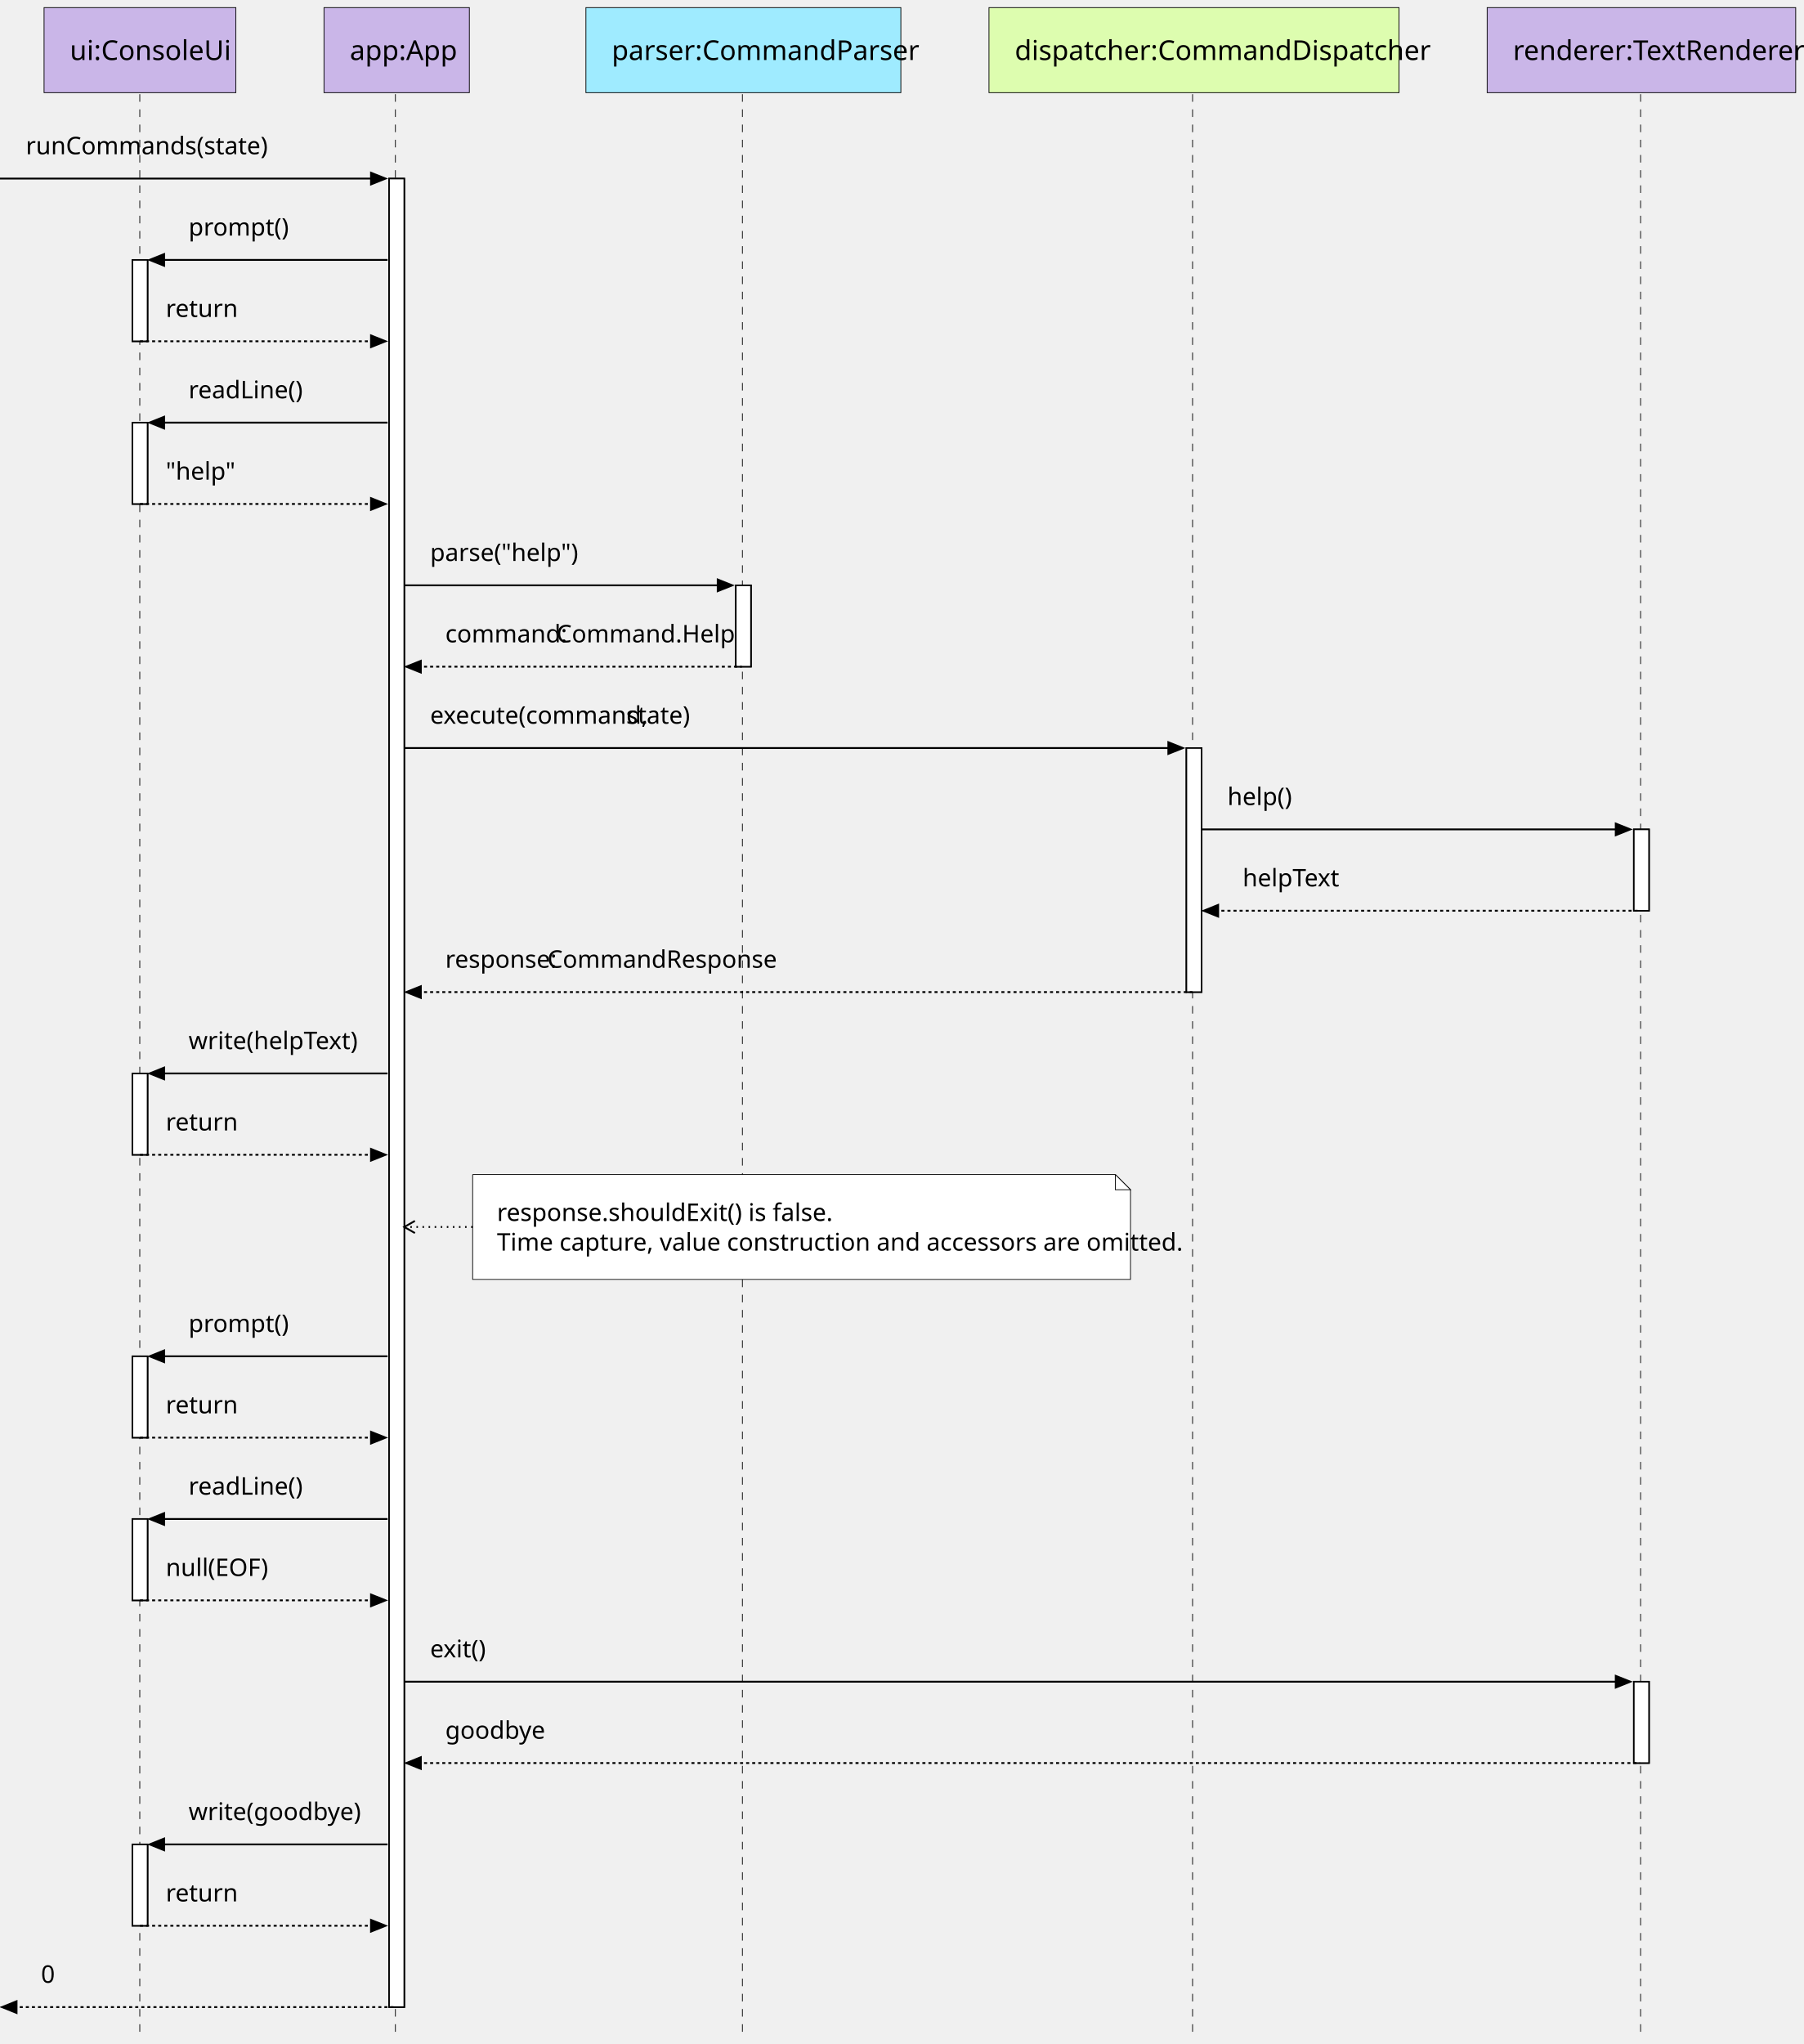
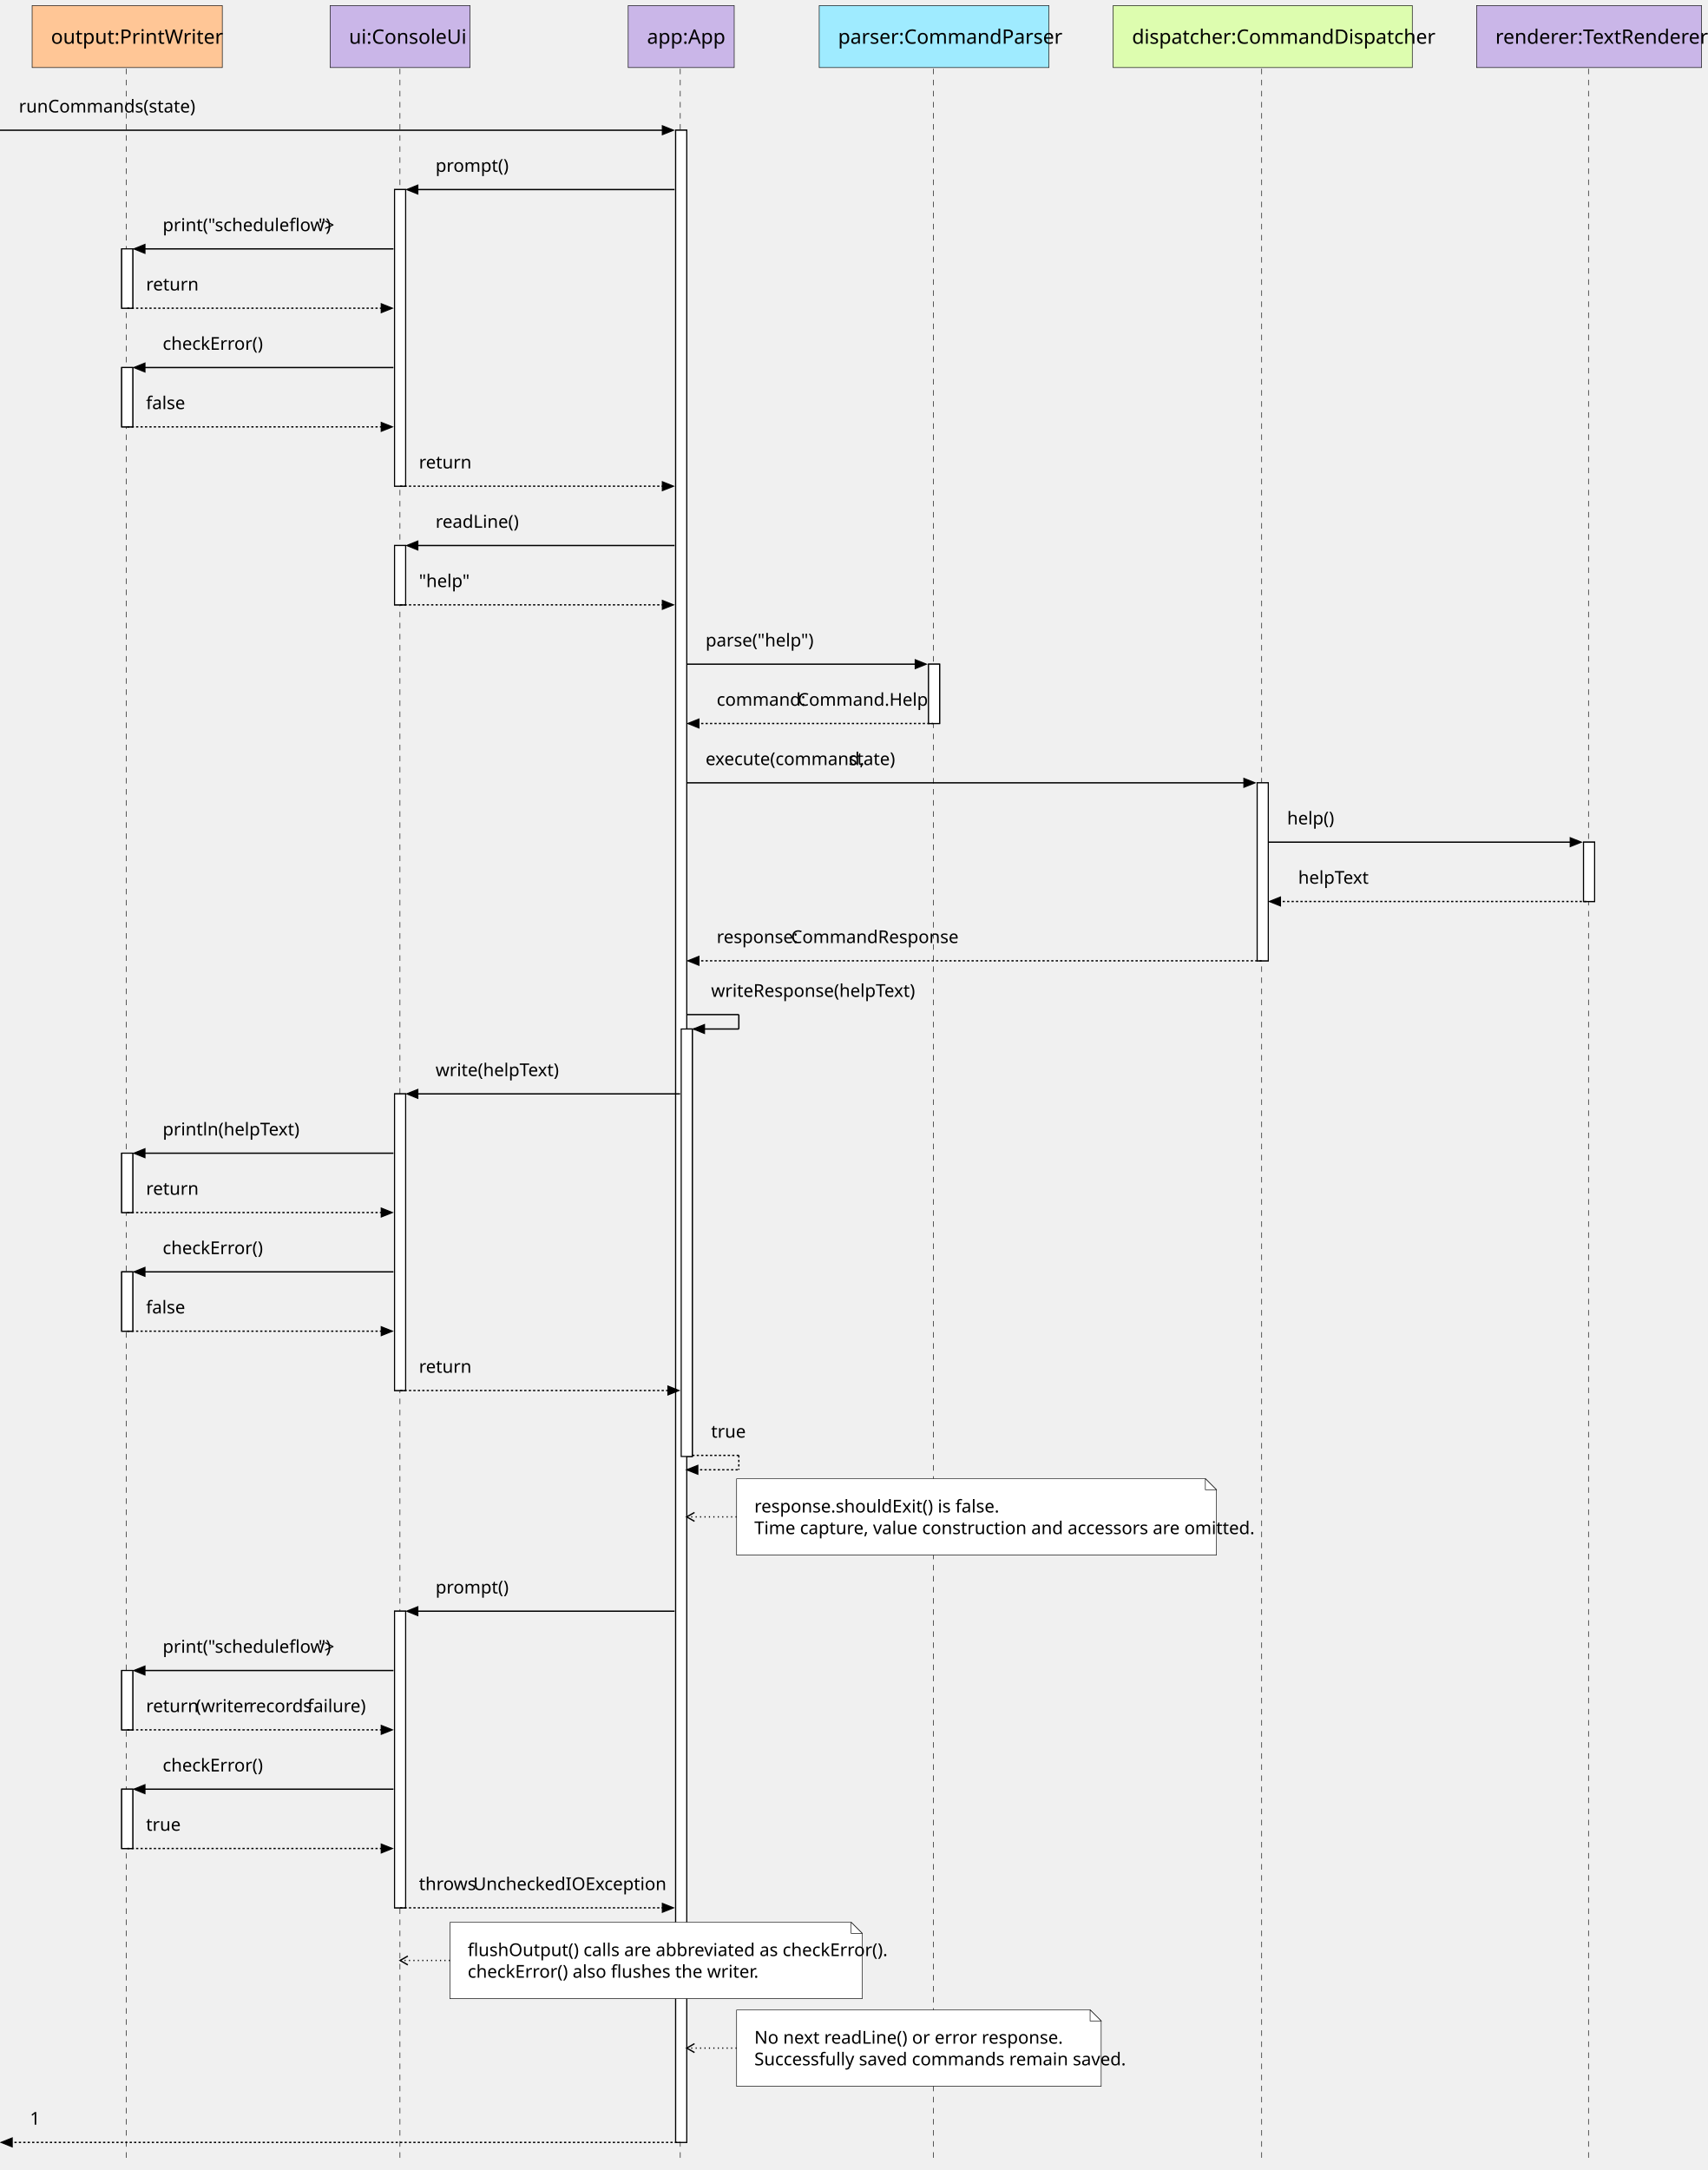
- <svg xmlns="http://www.w3.org/2000/svg" contentstyletype="text/css" data-diagram-type="SEQUENCE" height="1345px" preserveAspectRatio="none" style="width:1187px;height:1345px;background:#FFFFFF;" version="1.1" viewBox="0 0 1187 1345" width="1187px" zoomAndPan="magnify">
+ <svg xmlns="http://www.w3.org/2000/svg" contentstyletype="text/css" data-diagram-type="SEQUENCE" height="1958px" preserveAspectRatio="none" style="width:1541px;height:1958px;background:#FFFFFF;" version="1.1" viewBox="0 0 1541 1958" width="1541px" zoomAndPan="magnify">
  <defs />
  <g>
    <g>
-       <rect fill="#FFFFFF" height="53.531" style="stroke:#000000;stroke-width:1;" width="10" x="87.125" y="171.035" />
-     </g>
-     <g>
-       <rect fill="#FFFFFF" height="53.531" style="stroke:#000000;stroke-width:1;" width="10" x="87.125" y="278.098" />
-     </g>
-     <g>
-       <rect fill="#FFFFFF" height="53.531" style="stroke:#000000;stroke-width:1;" width="10" x="87.125" y="706.348" />
-     </g>
-     <g>
-       <rect fill="#FFFFFF" height="53.531" style="stroke:#000000;stroke-width:1;" width="10" x="87.125" y="892.473" />
-     </g>
-     <g>
-       <rect fill="#FFFFFF" height="53.531" style="stroke:#000000;stroke-width:1;" width="10" x="87.125" y="999.535" />
-     </g>
-     <g>
-       <rect fill="#FFFFFF" height="53.531" style="stroke:#000000;stroke-width:1;" width="10" x="87.125" y="1213.66" />
-     </g>
-     <g>
-       <rect fill="#FFFFFF" height="1203.219" style="stroke:#000000;stroke-width:1;" width="10" x="256.091" y="117.504" />
-     </g>
-     <g>
-       <rect fill="#FFFFFF" height="53.531" style="stroke:#000000;stroke-width:1;" width="10" x="484.286" y="385.16" />
-     </g>
-     <g>
-       <rect fill="#FFFFFF" height="160.594" style="stroke:#000000;stroke-width:1;" width="10" x="780.878" y="492.223" />
-     </g>
-     <g>
-       <rect fill="#FFFFFF" height="53.531" style="stroke:#000000;stroke-width:1;" width="10" x="1075.365" y="545.754" />
-     </g>
-     <g>
-       <rect fill="#FFFFFF" height="53.531" style="stroke:#000000;stroke-width:1;" width="10" x="1075.365" y="1106.598" />
-     </g>
-     <g>
-       <rect fill="#000000" fill-opacity="0" height="1276.75" width="8" x="88.125" y="61.973" />
-       <line style="stroke:#000000;stroke-width:0.5;stroke-dasharray:5,5;" x1="92" x2="92" y1="61.973" y2="1338.723" />
-     </g>
-     <g>
-       <rect fill="#000000" fill-opacity="0" height="1276.75" width="8" x="257.091" y="61.973" />
-       <line style="stroke:#000000;stroke-width:0.5;stroke-dasharray:5,5;" x1="260.25" x2="260.25" y1="61.973" y2="1338.723" />
-     </g>
-     <g>
-       <rect fill="#000000" fill-opacity="0" height="1276.75" width="8" x="485.286" y="61.973" />
-       <line style="stroke:#000000;stroke-width:0.5;stroke-dasharray:5,5;" x1="488.639" x2="488.639" y1="61.973" y2="1338.723" />
-     </g>
-     <g>
-       <rect fill="#000000" fill-opacity="0" height="1276.75" width="8" x="781.878" y="61.973" />
-       <line style="stroke:#000000;stroke-width:0.5;stroke-dasharray:5,5;" x1="784.933" x2="784.933" y1="61.973" y2="1338.723" />
-     </g>
-     <g>
-       <rect fill="#000000" fill-opacity="0" height="1276.75" width="8" x="1076.365" y="61.973" />
-       <line style="stroke:#000000;stroke-width:0.5;stroke-dasharray:5,5;" x1="1079.823" x2="1079.823" y1="61.973" y2="1338.723" />
+       <rect fill="#FFFFFF" height="53.531" style="stroke:#000000;stroke-width:1;" width="10" x="109.805" y="224.566" />
+     </g>
+     <g>
+       <rect fill="#FFFFFF" height="53.531" style="stroke:#000000;stroke-width:1;" width="10" x="109.805" y="331.629" />
+     </g>
+     <g>
+       <rect fill="#FFFFFF" height="53.531" style="stroke:#000000;stroke-width:1;" width="10" x="109.805" y="1040.535" />
+     </g>
+     <g>
+       <rect fill="#FFFFFF" height="53.531" style="stroke:#000000;stroke-width:1;" width="10" x="109.805" y="1147.598" />
+     </g>
+     <g>
+       <rect fill="#FFFFFF" height="53.531" style="stroke:#000000;stroke-width:1;" width="10" x="109.805" y="1507.316" />
+     </g>
+     <g>
+       <rect fill="#FFFFFF" height="53.531" style="stroke:#000000;stroke-width:1;" width="10" x="109.805" y="1614.379" />
+     </g>
+     <g>
+       <rect fill="#FFFFFF" height="267.656" style="stroke:#000000;stroke-width:1;" width="10" x="356.055" y="171.035" />
+     </g>
+     <g>
+       <rect fill="#FFFFFF" height="53.531" style="stroke:#000000;stroke-width:1;" width="10" x="356.055" y="492.223" />
+     </g>
+     <g>
+       <rect fill="#FFFFFF" height="267.656" style="stroke:#000000;stroke-width:1;" width="10" x="356.055" y="987.004" />
+     </g>
+     <g>
+       <rect fill="#FFFFFF" height="267.656" style="stroke:#000000;stroke-width:1;" width="10" x="356.055" y="1453.785" />
+     </g>
+     <g>
+       <rect fill="#FFFFFF" height="1815.594" style="stroke:#000000;stroke-width:1;" width="10" x="609.735" y="117.504" />
+     </g>
+     <g>
+       <rect fill="#FFFFFF" height="385.719" style="stroke:#000000;stroke-width:1;" width="10" x="614.735" y="928.473" />
+     </g>
+     <g>
+       <rect fill="#FFFFFF" height="53.531" style="stroke:#000000;stroke-width:1;" width="10" x="837.93" y="599.285" />
+     </g>
+     <g>
+       <rect fill="#FFFFFF" height="160.594" style="stroke:#000000;stroke-width:1;" width="10" x="1134.522" y="706.348" />
+     </g>
+     <g>
+       <rect fill="#FFFFFF" height="53.531" style="stroke:#000000;stroke-width:1;" width="10" x="1429.009" y="759.879" />
+     </g>
+     <g>
+       <rect fill="#000000" fill-opacity="0" height="1889.125" width="8" x="110.805" y="61.973" />
+       <line style="stroke:#000000;stroke-width:0.5;stroke-dasharray:5,5;" x1="114" x2="114" y1="61.973" y2="1951.098" />
+     </g>
+     <g>
+       <rect fill="#000000" fill-opacity="0" height="1889.125" width="8" x="357.055" y="61.973" />
+       <line style="stroke:#000000;stroke-width:0.5;stroke-dasharray:5,5;" x1="360.93" x2="360.93" y1="61.973" y2="1951.098" />
+     </g>
+     <g>
+       <rect fill="#000000" fill-opacity="0" height="1889.125" width="8" x="610.735" y="61.973" />
+       <line style="stroke:#000000;stroke-width:0.5;stroke-dasharray:5,5;" x1="613.894" x2="613.894" y1="61.973" y2="1951.098" />
+     </g>
+     <g>
+       <rect fill="#000000" fill-opacity="0" height="1889.125" width="8" x="838.93" y="61.973" />
+       <line style="stroke:#000000;stroke-width:0.5;stroke-dasharray:5,5;" x1="842.283" x2="842.283" y1="61.973" y2="1951.098" />
+     </g>
+     <g>
+       <rect fill="#000000" fill-opacity="0" height="1889.125" width="8" x="1135.522" y="61.973" />
+       <line style="stroke:#000000;stroke-width:0.5;stroke-dasharray:5,5;" x1="1138.577" x2="1138.577" y1="61.973" y2="1951.098" />
+     </g>
+     <g>
+       <rect fill="#000000" fill-opacity="0" height="1889.125" width="8" x="1430.009" y="61.973" />
+       <line style="stroke:#000000;stroke-width:0.5;stroke-dasharray:5,5;" x1="1433.467" x2="1433.467" y1="61.973" y2="1951.098" />
+     </g>
+     <g class="participant participant-head" data-participant="Output">
+       <rect fill="#FFC696" height="55.973" style="stroke:#000000;stroke-width:0.5;" width="171.61" x="29" y="5" />
+       <text fill="#000000" font-family="Calibri" font-size="18" lengthAdjust="spacing" textLength="137.61" x="46" y="39.473">output:PrintWriter</text>
    </g>
    <g class="participant participant-head" data-participant="UI">
-       <rect fill="#CAB6E8" height="55.973" style="stroke:#000000;stroke-width:0.5;" width="126.25" x="29" y="5" />
-       <text fill="#000000" font-family="Calibri" font-size="18" lengthAdjust="spacing" textLength="92.25" x="46" y="39.473">ui:ConsoleUi</text>
+       <rect fill="#CAB6E8" height="55.973" style="stroke:#000000;stroke-width:0.5;" width="126.25" x="297.93" y="5" />
+       <text fill="#000000" font-family="Calibri" font-size="18" lengthAdjust="spacing" textLength="92.25" x="314.93" y="39.473">ui:ConsoleUi</text>
    </g>
    <g class="participant participant-head" data-participant="App">
-       <rect fill="#CAB6E8" height="55.973" style="stroke:#000000;stroke-width:0.5;" width="95.682" x="213.25" y="5" />
-       <text fill="#000000" font-family="Calibri" font-size="18" lengthAdjust="spacing" textLength="61.682" x="230.25" y="39.473">app:App</text>
+       <rect fill="#CAB6E8" height="55.973" style="stroke:#000000;stroke-width:0.5;" width="95.682" x="566.894" y="5" />
+       <text fill="#000000" font-family="Calibri" font-size="18" lengthAdjust="spacing" textLength="61.682" x="583.894" y="39.473">app:App</text>
    </g>
    <g class="participant participant-head" data-participant="Parser">
-       <rect fill="#9FEBFF" height="55.973" style="stroke:#000000;stroke-width:0.5;" width="207.294" x="385.639" y="5" />
-       <text fill="#000000" font-family="Calibri" font-size="18" lengthAdjust="spacing" textLength="173.294" x="402.639" y="39.473">parser:CommandParser</text>
+       <rect fill="#9FEBFF" height="55.973" style="stroke:#000000;stroke-width:0.5;" width="207.294" x="739.283" y="5" />
+       <text fill="#000000" font-family="Calibri" font-size="18" lengthAdjust="spacing" textLength="173.294" x="756.283" y="39.473">parser:CommandParser</text>
    </g>
    <g class="participant participant-head" data-participant="Dispatcher">
-       <rect fill="#DDFDAF" height="55.973" style="stroke:#000000;stroke-width:0.5;" width="269.89" x="650.933" y="5" />
-       <text fill="#000000" font-family="Calibri" font-size="18" lengthAdjust="spacing" textLength="235.89" x="667.933" y="39.473">dispatcher:CommandDispatcher</text>
+       <rect fill="#DDFDAF" height="55.973" style="stroke:#000000;stroke-width:0.5;" width="269.89" x="1004.577" y="5" />
+       <text fill="#000000" font-family="Calibri" font-size="18" lengthAdjust="spacing" textLength="235.89" x="1021.577" y="39.473">dispatcher:CommandDispatcher</text>
    </g>
    <g class="participant participant-head" data-participant="Renderer">
-       <rect fill="#CAB6E8" height="55.973" style="stroke:#000000;stroke-width:0.5;" width="203.084" x="978.823" y="5" />
-       <text fill="#000000" font-family="Calibri" font-size="18" lengthAdjust="spacing" textLength="169.084" x="995.823" y="39.473">renderer:TextRenderer</text>
-     </g>
-     <g>
-       <rect fill="#FFFFFF" height="53.531" style="stroke:#000000;stroke-width:1;" width="10" x="87.125" y="171.035" />
-     </g>
-     <g>
-       <rect fill="#FFFFFF" height="53.531" style="stroke:#000000;stroke-width:1;" width="10" x="87.125" y="278.098" />
-     </g>
-     <g>
-       <rect fill="#FFFFFF" height="53.531" style="stroke:#000000;stroke-width:1;" width="10" x="87.125" y="706.348" />
-     </g>
-     <g>
-       <rect fill="#FFFFFF" height="53.531" style="stroke:#000000;stroke-width:1;" width="10" x="87.125" y="892.473" />
-     </g>
-     <g>
-       <rect fill="#FFFFFF" height="53.531" style="stroke:#000000;stroke-width:1;" width="10" x="87.125" y="999.535" />
-     </g>
-     <g>
-       <rect fill="#FFFFFF" height="53.531" style="stroke:#000000;stroke-width:1;" width="10" x="87.125" y="1213.66" />
-     </g>
-     <g>
-       <rect fill="#FFFFFF" height="1203.219" style="stroke:#000000;stroke-width:1;" width="10" x="256.091" y="117.504" />
-     </g>
-     <g>
-       <rect fill="#FFFFFF" height="53.531" style="stroke:#000000;stroke-width:1;" width="10" x="484.286" y="385.16" />
-     </g>
-     <g>
-       <rect fill="#FFFFFF" height="160.594" style="stroke:#000000;stroke-width:1;" width="10" x="780.878" y="492.223" />
-     </g>
-     <g>
-       <rect fill="#FFFFFF" height="53.531" style="stroke:#000000;stroke-width:1;" width="10" x="1075.365" y="545.754" />
-     </g>
-     <g>
-       <rect fill="#FFFFFF" height="53.531" style="stroke:#000000;stroke-width:1;" width="10" x="1075.365" y="1106.598" />
+       <rect fill="#CAB6E8" height="55.973" style="stroke:#000000;stroke-width:0.5;" width="203.084" x="1332.467" y="5" />
+       <text fill="#000000" font-family="Calibri" font-size="18" lengthAdjust="spacing" textLength="169.084" x="1349.467" y="39.473">renderer:TextRenderer</text>
+     </g>
+     <g>
+       <rect fill="#FFFFFF" height="53.531" style="stroke:#000000;stroke-width:1;" width="10" x="109.805" y="224.566" />
+     </g>
+     <g>
+       <rect fill="#FFFFFF" height="53.531" style="stroke:#000000;stroke-width:1;" width="10" x="109.805" y="331.629" />
+     </g>
+     <g>
+       <rect fill="#FFFFFF" height="53.531" style="stroke:#000000;stroke-width:1;" width="10" x="109.805" y="1040.535" />
+     </g>
+     <g>
+       <rect fill="#FFFFFF" height="53.531" style="stroke:#000000;stroke-width:1;" width="10" x="109.805" y="1147.598" />
+     </g>
+     <g>
+       <rect fill="#FFFFFF" height="53.531" style="stroke:#000000;stroke-width:1;" width="10" x="109.805" y="1507.316" />
+     </g>
+     <g>
+       <rect fill="#FFFFFF" height="53.531" style="stroke:#000000;stroke-width:1;" width="10" x="109.805" y="1614.379" />
+     </g>
+     <g>
+       <rect fill="#FFFFFF" height="267.656" style="stroke:#000000;stroke-width:1;" width="10" x="356.055" y="171.035" />
+     </g>
+     <g>
+       <rect fill="#FFFFFF" height="53.531" style="stroke:#000000;stroke-width:1;" width="10" x="356.055" y="492.223" />
+     </g>
+     <g>
+       <rect fill="#FFFFFF" height="267.656" style="stroke:#000000;stroke-width:1;" width="10" x="356.055" y="987.004" />
+     </g>
+     <g>
+       <rect fill="#FFFFFF" height="267.656" style="stroke:#000000;stroke-width:1;" width="10" x="356.055" y="1453.785" />
+     </g>
+     <g>
+       <rect fill="#FFFFFF" height="1815.594" style="stroke:#000000;stroke-width:1;" width="10" x="609.735" y="117.504" />
+     </g>
+     <g>
+       <rect fill="#FFFFFF" height="385.719" style="stroke:#000000;stroke-width:1;" width="10" x="614.735" y="928.473" />
+     </g>
+     <g>
+       <rect fill="#FFFFFF" height="53.531" style="stroke:#000000;stroke-width:1;" width="10" x="837.93" y="599.285" />
+     </g>
+     <g>
+       <rect fill="#FFFFFF" height="160.594" style="stroke:#000000;stroke-width:1;" width="10" x="1134.522" y="706.348" />
+     </g>
+     <g>
+       <rect fill="#FFFFFF" height="53.531" style="stroke:#000000;stroke-width:1;" width="10" x="1429.009" y="759.879" />
    </g>
    <g class="message" data-participant-1="App" data-participant-2="App">
-       <polygon fill="#000000" points="244.091,113.504,254.091,117.504,244.091,121.504" style="stroke:#000000;stroke-width:1;" />
-       <line style="stroke:#000000;stroke-width:1.2;" x1="0" x2="250.091" y1="117.504" y2="117.504" />
+       <polygon fill="#000000" points="597.735,113.504,607.735,117.504,597.735,121.504" style="stroke:#000000;stroke-width:1;" />
+       <line style="stroke:#000000;stroke-width:1.2;" x1="0" x2="603.735" y1="117.504" y2="117.504" />
      <text fill="#000000" font-family="Calibri" font-size="16" lengthAdjust="spacing" textLength="137.961" x="17" y="101.504">runCommands(state)</text>
    </g>
    <g class="message" data-participant-1="App" data-participant-2="UI">
-       <polygon fill="#000000" points="108.125,167.035,98.125,171.035,108.125,175.035" style="stroke:#000000;stroke-width:1;" />
-       <line style="stroke:#000000;stroke-width:1.2;" x1="102.125" x2="255.091" y1="171.035" y2="171.035" />
-       <text fill="#000000" font-family="Calibri" font-size="16" lengthAdjust="spacing" textLength="58.672" x="124.125" y="155.035">prompt()</text>
+       <polygon fill="#000000" points="377.055,167.035,367.055,171.035,377.055,175.035" style="stroke:#000000;stroke-width:1;" />
+       <line style="stroke:#000000;stroke-width:1.2;" x1="371.055" x2="608.735" y1="171.035" y2="171.035" />
+       <text fill="#000000" font-family="Calibri" font-size="16" lengthAdjust="spacing" textLength="58.672" x="393.055" y="155.035">prompt()</text>
+     </g>
+     <g class="message" data-participant-1="UI" data-participant-2="Output">
+       <polygon fill="#000000" points="130.805,220.566,120.805,224.566,130.805,228.566" style="stroke:#000000;stroke-width:1;" />
+       <line style="stroke:#000000;stroke-width:1.2;" x1="124.805" x2="355.055" y1="224.566" y2="224.566" />
+       <text fill="#000000" font-family="Calibri" font-size="16" lengthAdjust="spacing" textLength="136.922" x="146.805" y="208.566">print("scheduleflow&gt;</text>
+       <text fill="#000000" font-family="Calibri" font-size="16" lengthAdjust="spacing" textLength="3.617" x="283.727" y="208.566"> </text>
+       <text fill="#000000" font-family="Calibri" font-size="16" lengthAdjust="spacing" textLength="11.266" x="287.344" y="208.566">")</text>
+     </g>
+     <g class="message" data-participant-1="Output" data-participant-2="UI">
+       <polygon fill="#000000" points="344.055,274.098,354.055,278.098,344.055,282.098" style="stroke:#000000;stroke-width:1;" />
+       <line style="stroke:#000000;stroke-width:1.2;stroke-dasharray:2,2;" x1="114.805" x2="350.055" y1="278.098" y2="278.098" />
+       <text fill="#000000" font-family="Calibri" font-size="16" lengthAdjust="spacing" textLength="41.289" x="131.805" y="262.098">return</text>
+     </g>
+     <g class="message" data-participant-1="UI" data-participant-2="Output">
+       <polygon fill="#000000" points="130.805,327.629,120.805,331.629,130.805,335.629" style="stroke:#000000;stroke-width:1;" />
+       <line style="stroke:#000000;stroke-width:1.2;" x1="124.805" x2="355.055" y1="331.629" y2="331.629" />
+       <text fill="#000000" font-family="Calibri" font-size="16" lengthAdjust="spacing" textLength="79.859" x="146.805" y="315.629">checkError()</text>
+     </g>
+     <g class="message" data-participant-1="Output" data-participant-2="UI">
+       <polygon fill="#000000" points="344.055,381.16,354.055,385.16,344.055,389.16" style="stroke:#000000;stroke-width:1;" />
+       <line style="stroke:#000000;stroke-width:1.2;stroke-dasharray:2,2;" x1="114.805" x2="350.055" y1="385.16" y2="385.16" />
+       <text fill="#000000" font-family="Calibri" font-size="16" lengthAdjust="spacing" textLength="30.438" x="131.805" y="369.16">false</text>
    </g>
    <g class="message" data-participant-1="UI" data-participant-2="App">
-       <polygon fill="#000000" points="244.091,220.566,254.091,224.566,244.091,228.566" style="stroke:#000000;stroke-width:1;" />
-       <line style="stroke:#000000;stroke-width:1.2;stroke-dasharray:2,2;" x1="92.125" x2="250.091" y1="224.566" y2="224.566" />
-       <text fill="#000000" font-family="Calibri" font-size="16" lengthAdjust="spacing" textLength="41.289" x="109.125" y="208.566">return</text>
+       <polygon fill="#000000" points="597.735,434.691,607.735,438.691,597.735,442.691" style="stroke:#000000;stroke-width:1;" />
+       <line style="stroke:#000000;stroke-width:1.2;stroke-dasharray:2,2;" x1="361.055" x2="603.735" y1="438.691" y2="438.691" />
+       <text fill="#000000" font-family="Calibri" font-size="16" lengthAdjust="spacing" textLength="41.289" x="378.055" y="422.691">return</text>
    </g>
    <g class="message" data-participant-1="App" data-participant-2="UI">
-       <polygon fill="#000000" points="108.125,274.098,98.125,278.098,108.125,282.098" style="stroke:#000000;stroke-width:1;" />
-       <line style="stroke:#000000;stroke-width:1.2;" x1="102.125" x2="255.091" y1="278.098" y2="278.098" />
-       <text fill="#000000" font-family="Calibri" font-size="16" lengthAdjust="spacing" textLength="66.078" x="124.125" y="262.098">readLine()</text>
+       <polygon fill="#000000" points="377.055,488.223,367.055,492.223,377.055,496.223" style="stroke:#000000;stroke-width:1;" />
+       <line style="stroke:#000000;stroke-width:1.2;" x1="371.055" x2="608.735" y1="492.223" y2="492.223" />
+       <text fill="#000000" font-family="Calibri" font-size="16" lengthAdjust="spacing" textLength="66.078" x="393.055" y="476.223">readLine()</text>
    </g>
    <g class="message" data-participant-1="UI" data-participant-2="App">
-       <polygon fill="#000000" points="244.091,327.629,254.091,331.629,244.091,335.629" style="stroke:#000000;stroke-width:1;" />
-       <line style="stroke:#000000;stroke-width:1.2;stroke-dasharray:2,2;" x1="92.125" x2="250.091" y1="331.629" y2="331.629" />
-       <text fill="#000000" font-family="Calibri" font-size="16" lengthAdjust="spacing" textLength="41.273" x="109.125" y="315.629">"help"</text>
+       <polygon fill="#000000" points="597.735,541.754,607.735,545.754,597.735,549.754" style="stroke:#000000;stroke-width:1;" />
+       <line style="stroke:#000000;stroke-width:1.2;stroke-dasharray:2,2;" x1="361.055" x2="603.735" y1="545.754" y2="545.754" />
+       <text fill="#000000" font-family="Calibri" font-size="16" lengthAdjust="spacing" textLength="41.273" x="378.055" y="529.754">"help"</text>
    </g>
    <g class="message" data-participant-1="App" data-participant-2="Parser">
-       <polygon fill="#000000" points="472.286,381.16,482.286,385.16,472.286,389.16" style="stroke:#000000;stroke-width:1;" />
-       <line style="stroke:#000000;stroke-width:1.2;" x1="266.091" x2="478.286" y1="385.16" y2="385.16" />
-       <text fill="#000000" font-family="Calibri" font-size="16" lengthAdjust="spacing" textLength="86.844" x="283.091" y="369.16">parse("help")</text>
+       <polygon fill="#000000" points="825.93,595.285,835.93,599.285,825.93,603.285" style="stroke:#000000;stroke-width:1;" />
+       <line style="stroke:#000000;stroke-width:1.2;" x1="619.735" x2="831.93" y1="599.285" y2="599.285" />
+       <text fill="#000000" font-family="Calibri" font-size="16" lengthAdjust="spacing" textLength="86.844" x="636.735" y="583.285">parse("help")</text>
    </g>
    <g class="message" data-participant-1="Parser" data-participant-2="App">
-       <polygon fill="#000000" points="277.091,434.691,267.091,438.691,277.091,442.691" style="stroke:#000000;stroke-width:1;" />
-       <line style="stroke:#000000;stroke-width:1.2;stroke-dasharray:2,2;" x1="271.091" x2="488.286" y1="438.691" y2="438.691" />
-       <text fill="#000000" font-family="Calibri" font-size="16" lengthAdjust="spacing" textLength="69.523" x="293.091" y="422.691">command:</text>
-       <text fill="#000000" font-family="Calibri" font-size="16" lengthAdjust="spacing" textLength="3.617" x="362.614" y="422.691"> </text>
-       <text fill="#000000" font-family="Calibri" font-size="16" lengthAdjust="spacing" textLength="101.055" x="366.231" y="422.691">Command.Help</text>
+       <polygon fill="#000000" points="630.735,648.816,620.735,652.816,630.735,656.816" style="stroke:#000000;stroke-width:1;" />
+       <line style="stroke:#000000;stroke-width:1.2;stroke-dasharray:2,2;" x1="624.735" x2="841.93" y1="652.816" y2="652.816" />
+       <text fill="#000000" font-family="Calibri" font-size="16" lengthAdjust="spacing" textLength="69.523" x="646.735" y="636.816">command:</text>
+       <text fill="#000000" font-family="Calibri" font-size="16" lengthAdjust="spacing" textLength="3.617" x="716.258" y="636.816"> </text>
+       <text fill="#000000" font-family="Calibri" font-size="16" lengthAdjust="spacing" textLength="101.055" x="719.875" y="636.816">Command.Help</text>
    </g>
    <g class="message" data-participant-1="App" data-participant-2="Dispatcher">
-       <polygon fill="#000000" points="768.878,488.223,778.878,492.223,768.878,496.223" style="stroke:#000000;stroke-width:1;" />
-       <line style="stroke:#000000;stroke-width:1.2;" x1="266.091" x2="774.878" y1="492.223" y2="492.223" />
-       <text fill="#000000" font-family="Calibri" font-size="16" lengthAdjust="spacing" textLength="125.43" x="283.091" y="476.223">execute(command,</text>
-       <text fill="#000000" font-family="Calibri" font-size="16" lengthAdjust="spacing" textLength="3.617" x="408.521" y="476.223"> </text>
-       <text fill="#000000" font-family="Calibri" font-size="16" lengthAdjust="spacing" textLength="37.453" x="412.138" y="476.223">state)</text>
+       <polygon fill="#000000" points="1122.522,702.348,1132.522,706.348,1122.522,710.348" style="stroke:#000000;stroke-width:1;" />
+       <line style="stroke:#000000;stroke-width:1.2;" x1="619.735" x2="1128.522" y1="706.348" y2="706.348" />
+       <text fill="#000000" font-family="Calibri" font-size="16" lengthAdjust="spacing" textLength="125.43" x="636.735" y="690.348">execute(command,</text>
+       <text fill="#000000" font-family="Calibri" font-size="16" lengthAdjust="spacing" textLength="3.617" x="762.165" y="690.348"> </text>
+       <text fill="#000000" font-family="Calibri" font-size="16" lengthAdjust="spacing" textLength="37.453" x="765.782" y="690.348">state)</text>
    </g>
    <g class="message" data-participant-1="Dispatcher" data-participant-2="Renderer">
-       <polygon fill="#000000" points="1063.365,541.754,1073.365,545.754,1063.365,549.754" style="stroke:#000000;stroke-width:1;" />
-       <line style="stroke:#000000;stroke-width:1.2;" x1="790.878" x2="1069.365" y1="545.754" y2="545.754" />
-       <text fill="#000000" font-family="Calibri" font-size="16" lengthAdjust="spacing" textLength="38.148" x="807.878" y="529.754">help()</text>
+       <polygon fill="#000000" points="1417.009,755.879,1427.009,759.879,1417.009,763.879" style="stroke:#000000;stroke-width:1;" />
+       <line style="stroke:#000000;stroke-width:1.2;" x1="1144.522" x2="1423.009" y1="759.879" y2="759.879" />
+       <text fill="#000000" font-family="Calibri" font-size="16" lengthAdjust="spacing" textLength="38.148" x="1161.522" y="743.879">help()</text>
    </g>
    <g class="message" data-participant-1="Renderer" data-participant-2="Dispatcher">
-       <polygon fill="#000000" points="801.878,595.285,791.878,599.285,801.878,603.285" style="stroke:#000000;stroke-width:1;" />
-       <line style="stroke:#000000;stroke-width:1.2;stroke-dasharray:2,2;" x1="795.878" x2="1079.365" y1="599.285" y2="599.285" />
-       <text fill="#000000" font-family="Calibri" font-size="16" lengthAdjust="spacing" textLength="56.492" x="817.878" y="583.285">helpText</text>
+       <polygon fill="#000000" points="1155.522,809.41,1145.522,813.41,1155.522,817.41" style="stroke:#000000;stroke-width:1;" />
+       <line style="stroke:#000000;stroke-width:1.2;stroke-dasharray:2,2;" x1="1149.522" x2="1433.009" y1="813.41" y2="813.41" />
+       <text fill="#000000" font-family="Calibri" font-size="16" lengthAdjust="spacing" textLength="56.492" x="1171.522" y="797.41">helpText</text>
    </g>
    <g class="message" data-participant-1="Dispatcher" data-participant-2="App">
-       <polygon fill="#000000" points="277.091,648.816,267.091,652.816,277.091,656.816" style="stroke:#000000;stroke-width:1;" />
-       <line style="stroke:#000000;stroke-width:1.2;stroke-dasharray:2,2;" x1="271.091" x2="784.878" y1="652.816" y2="652.816" />
-       <text fill="#000000" font-family="Calibri" font-size="16" lengthAdjust="spacing" textLength="63.547" x="293.091" y="636.816">response:</text>
-       <text fill="#000000" font-family="Calibri" font-size="16" lengthAdjust="spacing" textLength="3.617" x="356.638" y="636.816"> </text>
-       <text fill="#000000" font-family="Calibri" font-size="16" lengthAdjust="spacing" textLength="129.383" x="360.255" y="636.816">CommandResponse</text>
+       <polygon fill="#000000" points="630.735,862.941,620.735,866.941,630.735,870.941" style="stroke:#000000;stroke-width:1;" />
+       <line style="stroke:#000000;stroke-width:1.2;stroke-dasharray:2,2;" x1="624.735" x2="1138.522" y1="866.941" y2="866.941" />
+       <text fill="#000000" font-family="Calibri" font-size="16" lengthAdjust="spacing" textLength="63.547" x="646.735" y="850.941">response:</text>
+       <text fill="#000000" font-family="Calibri" font-size="16" lengthAdjust="spacing" textLength="3.617" x="710.282" y="850.941"> </text>
+       <text fill="#000000" font-family="Calibri" font-size="16" lengthAdjust="spacing" textLength="129.383" x="713.899" y="850.941">CommandResponse</text>
+     </g>
+     <g class="message" data-participant-1="App" data-participant-2="App">
+       <line style="stroke:#000000;stroke-width:1.2;" x1="619.735" x2="666.735" y1="915.473" y2="915.473" />
+       <line style="stroke:#000000;stroke-width:1.2;" x1="666.735" x2="666.735" y1="915.473" y2="928.473" />
+       <line style="stroke:#000000;stroke-width:1.2;" x1="625.735" x2="666.735" y1="928.473" y2="928.473" />
+       <polygon fill="#000000" points="635.735,924.473,625.735,928.473,635.735,932.473" style="stroke:#000000;stroke-width:1;" />
+       <text fill="#000000" font-family="Calibri" font-size="16" lengthAdjust="spacing" textLength="162.578" x="641.735" y="899.473">writeResponse(helpText)</text>
    </g>
    <g class="message" data-participant-1="App" data-participant-2="UI">
-       <polygon fill="#000000" points="108.125,702.348,98.125,706.348,108.125,710.348" style="stroke:#000000;stroke-width:1;" />
-       <line style="stroke:#000000;stroke-width:1.2;" x1="102.125" x2="255.091" y1="706.348" y2="706.348" />
-       <text fill="#000000" font-family="Calibri" font-size="16" lengthAdjust="spacing" textLength="100.203" x="124.125" y="690.348">write(helpText)</text>
+       <polygon fill="#000000" points="377.055,983.004,367.055,987.004,377.055,991.004" style="stroke:#000000;stroke-width:1;" />
+       <line style="stroke:#000000;stroke-width:1.2;" x1="371.055" x2="613.735" y1="987.004" y2="987.004" />
+       <text fill="#000000" font-family="Calibri" font-size="16" lengthAdjust="spacing" textLength="100.203" x="393.055" y="971.004">write(helpText)</text>
+     </g>
+     <g class="message" data-participant-1="UI" data-participant-2="Output">
+       <polygon fill="#000000" points="130.805,1036.535,120.805,1040.535,130.805,1044.535" style="stroke:#000000;stroke-width:1;" />
+       <line style="stroke:#000000;stroke-width:1.2;" x1="124.805" x2="355.055" y1="1040.535" y2="1040.535" />
+       <text fill="#000000" font-family="Calibri" font-size="16" lengthAdjust="spacing" textLength="109.695" x="146.805" y="1024.535">println(helpText)</text>
+     </g>
+     <g class="message" data-participant-1="Output" data-participant-2="UI">
+       <polygon fill="#000000" points="344.055,1090.066,354.055,1094.066,344.055,1098.066" style="stroke:#000000;stroke-width:1;" />
+       <line style="stroke:#000000;stroke-width:1.2;stroke-dasharray:2,2;" x1="114.805" x2="350.055" y1="1094.066" y2="1094.066" />
+       <text fill="#000000" font-family="Calibri" font-size="16" lengthAdjust="spacing" textLength="41.289" x="131.805" y="1078.066">return</text>
+     </g>
+     <g class="message" data-participant-1="UI" data-participant-2="Output">
+       <polygon fill="#000000" points="130.805,1143.598,120.805,1147.598,130.805,1151.598" style="stroke:#000000;stroke-width:1;" />
+       <line style="stroke:#000000;stroke-width:1.2;" x1="124.805" x2="355.055" y1="1147.598" y2="1147.598" />
+       <text fill="#000000" font-family="Calibri" font-size="16" lengthAdjust="spacing" textLength="79.859" x="146.805" y="1131.598">checkError()</text>
+     </g>
+     <g class="message" data-participant-1="Output" data-participant-2="UI">
+       <polygon fill="#000000" points="344.055,1197.129,354.055,1201.129,344.055,1205.129" style="stroke:#000000;stroke-width:1;" />
+       <line style="stroke:#000000;stroke-width:1.2;stroke-dasharray:2,2;" x1="114.805" x2="350.055" y1="1201.129" y2="1201.129" />
+       <text fill="#000000" font-family="Calibri" font-size="16" lengthAdjust="spacing" textLength="30.438" x="131.805" y="1185.129">false</text>
    </g>
    <g class="message" data-participant-1="UI" data-participant-2="App">
-       <polygon fill="#000000" points="244.091,755.879,254.091,759.879,244.091,763.879" style="stroke:#000000;stroke-width:1;" />
-       <line style="stroke:#000000;stroke-width:1.2;stroke-dasharray:2,2;" x1="92.125" x2="250.091" y1="759.879" y2="759.879" />
-       <text fill="#000000" font-family="Calibri" font-size="16" lengthAdjust="spacing" textLength="41.289" x="109.125" y="743.879">return</text>
-     </g>
-     <g class="uml-note" data-note-target="App" transform="translate(40.09079,0)">
-       <path d="M271,772.879 L271,841.879 L704,841.879 L704,782.879 L694,772.879 L271,772.879" fill="#FFFFFF" style="stroke:#000000;stroke-width:0.5;" />
-       <path d="M694,772.879 L694,782.879 L704,782.879 L694,772.879" fill="#FFFFFF" style="stroke:#000000;stroke-width:0.5;" />
-       <text fill="#000000" font-family="Calibri" font-size="16" lengthAdjust="spacing" textLength="192.008" x="287" y="803.41">response.shouldExit() is false.</text>
-       <text fill="#000000" font-family="Calibri" font-size="16" lengthAdjust="spacing" textLength="392.086" x="287" y="822.941">Time capture, value construction and accessors are omitted.</text>
+       <polygon fill="#000000" points="602.735,1250.66,612.735,1254.66,602.735,1258.66" style="stroke:#000000;stroke-width:1;" />
+       <line style="stroke:#000000;stroke-width:1.2;stroke-dasharray:2,2;" x1="361.055" x2="608.735" y1="1254.66" y2="1254.66" />
+       <text fill="#000000" font-family="Calibri" font-size="16" lengthAdjust="spacing" textLength="41.289" x="378.055" y="1238.66">return</text>
+     </g>
+     <g class="message" data-participant-1="App" data-participant-2="App">
+       <line style="stroke:#000000;stroke-width:1.2;stroke-dasharray:2,2;" x1="624.735" x2="666.735" y1="1313.191" y2="1313.191" />
+       <line style="stroke:#000000;stroke-width:1.2;stroke-dasharray:2,2;" x1="666.735" x2="666.735" y1="1313.191" y2="1326.191" />
+       <line style="stroke:#000000;stroke-width:1.2;stroke-dasharray:2,2;" x1="619.735" x2="666.735" y1="1326.191" y2="1326.191" />
+       <polygon fill="#000000" points="629.735,1322.191,619.735,1326.191,629.735,1330.191" style="stroke:#000000;stroke-width:1;" />
+       <text fill="#000000" font-family="Calibri" font-size="16" lengthAdjust="spacing" textLength="27.305" x="641.735" y="1297.191">true</text>
+     </g>
+     <g class="uml-note" data-note-target="App" transform="translate(40.73492,0)">
+       <path d="M624,1334.191 L624,1403.191 L1057,1403.191 L1057,1344.191 L1047,1334.191 L624,1334.191" fill="#FFFFFF" style="stroke:#000000;stroke-width:0.5;" />
+       <path d="M1047,1334.191 L1047,1344.191 L1057,1344.191 L1047,1334.191" fill="#FFFFFF" style="stroke:#000000;stroke-width:0.5;" />
+       <text fill="#000000" font-family="Calibri" font-size="16" lengthAdjust="spacing" textLength="192.008" x="640" y="1364.723">response.shouldExit() is false.</text>
+       <text fill="#000000" font-family="Calibri" font-size="16" lengthAdjust="spacing" textLength="392.086" x="640" y="1384.254">Time capture, value construction and accessors are omitted.</text>
    </g>
    <g class="uml-note-link" data-note-target="App">
-       <path d="M311.091,807.379 H266.091" stroke-dasharray="1,3" stroke="#000000" stroke-width="1.2" fill="none" />
-       <path d="M273.091,803.379 L266.091,807.379 L273.091,811.379" stroke="#000000" stroke-width="1.2" fill="none" />
+       <path d="M664.735,1368.691 H619.735" stroke-dasharray="1,3" stroke="#000000" stroke-width="1.2" fill="none" />
+       <path d="M626.735,1364.691 L619.735,1368.691 L626.735,1372.691" stroke="#000000" stroke-width="1.2" fill="none" />
    </g>
    <g class="message" data-participant-1="App" data-participant-2="UI">
-       <polygon fill="#000000" points="108.125,888.473,98.125,892.473,108.125,896.473" style="stroke:#000000;stroke-width:1;" />
-       <line style="stroke:#000000;stroke-width:1.2;" x1="102.125" x2="255.091" y1="892.473" y2="892.473" />
-       <text fill="#000000" font-family="Calibri" font-size="16" lengthAdjust="spacing" textLength="58.672" x="124.125" y="876.473">prompt()</text>
+       <polygon fill="#000000" points="377.055,1449.785,367.055,1453.785,377.055,1457.785" style="stroke:#000000;stroke-width:1;" />
+       <line style="stroke:#000000;stroke-width:1.2;" x1="371.055" x2="608.735" y1="1453.785" y2="1453.785" />
+       <text fill="#000000" font-family="Calibri" font-size="16" lengthAdjust="spacing" textLength="58.672" x="393.055" y="1437.785">prompt()</text>
+     </g>
+     <g class="message" data-participant-1="UI" data-participant-2="Output">
+       <polygon fill="#000000" points="130.805,1503.316,120.805,1507.316,130.805,1511.316" style="stroke:#000000;stroke-width:1;" />
+       <line style="stroke:#000000;stroke-width:1.2;" x1="124.805" x2="355.055" y1="1507.316" y2="1507.316" />
+       <text fill="#000000" font-family="Calibri" font-size="16" lengthAdjust="spacing" textLength="136.922" x="146.805" y="1491.316">print("scheduleflow&gt;</text>
+       <text fill="#000000" font-family="Calibri" font-size="16" lengthAdjust="spacing" textLength="3.617" x="283.727" y="1491.316"> </text>
+       <text fill="#000000" font-family="Calibri" font-size="16" lengthAdjust="spacing" textLength="11.266" x="287.344" y="1491.316">")</text>
+     </g>
+     <g class="message" data-participant-1="Output" data-participant-2="UI">
+       <polygon fill="#000000" points="344.055,1556.848,354.055,1560.848,344.055,1564.848" style="stroke:#000000;stroke-width:1;" />
+       <line style="stroke:#000000;stroke-width:1.2;stroke-dasharray:2,2;" x1="114.805" x2="350.055" y1="1560.848" y2="1560.848" />
+       <text fill="#000000" font-family="Calibri" font-size="16" lengthAdjust="spacing" textLength="41.289" x="131.805" y="1544.848">return</text>
+       <text fill="#000000" font-family="Calibri" font-size="16" lengthAdjust="spacing" textLength="3.617" x="173.094" y="1544.848"> </text>
+       <text fill="#000000" font-family="Calibri" font-size="16" lengthAdjust="spacing" textLength="44.438" x="176.711" y="1544.848">(writer</text>
+       <text fill="#000000" font-family="Calibri" font-size="16" lengthAdjust="spacing" textLength="3.617" x="221.149" y="1544.848"> </text>
+       <text fill="#000000" font-family="Calibri" font-size="16" lengthAdjust="spacing" textLength="48.984" x="224.766" y="1544.848">records</text>
+       <text fill="#000000" font-family="Calibri" font-size="16" lengthAdjust="spacing" textLength="3.617" x="273.75" y="1544.848"> </text>
+       <text fill="#000000" font-family="Calibri" font-size="16" lengthAdjust="spacing" textLength="46.688" x="277.368" y="1544.848">failure)</text>
+     </g>
+     <g class="message" data-participant-1="UI" data-participant-2="Output">
+       <polygon fill="#000000" points="130.805,1610.379,120.805,1614.379,130.805,1618.379" style="stroke:#000000;stroke-width:1;" />
+       <line style="stroke:#000000;stroke-width:1.2;" x1="124.805" x2="355.055" y1="1614.379" y2="1614.379" />
+       <text fill="#000000" font-family="Calibri" font-size="16" lengthAdjust="spacing" textLength="79.859" x="146.805" y="1598.379">checkError()</text>
+     </g>
+     <g class="message" data-participant-1="Output" data-participant-2="UI">
+       <polygon fill="#000000" points="344.055,1663.91,354.055,1667.91,344.055,1671.91" style="stroke:#000000;stroke-width:1;" />
+       <line style="stroke:#000000;stroke-width:1.2;stroke-dasharray:2,2;" x1="114.805" x2="350.055" y1="1667.91" y2="1667.91" />
+       <text fill="#000000" font-family="Calibri" font-size="16" lengthAdjust="spacing" textLength="27.305" x="131.805" y="1651.91">true</text>
    </g>
    <g class="message" data-participant-1="UI" data-participant-2="App">
-       <polygon fill="#000000" points="244.091,942.004,254.091,946.004,244.091,950.004" style="stroke:#000000;stroke-width:1;" />
-       <line style="stroke:#000000;stroke-width:1.2;stroke-dasharray:2,2;" x1="92.125" x2="250.091" y1="946.004" y2="946.004" />
-       <text fill="#000000" font-family="Calibri" font-size="16" lengthAdjust="spacing" textLength="41.289" x="109.125" y="930.004">return</text>
-     </g>
-     <g class="message" data-participant-1="App" data-participant-2="UI">
-       <polygon fill="#000000" points="108.125,995.535,98.125,999.535,108.125,1003.535" style="stroke:#000000;stroke-width:1;" />
-       <line style="stroke:#000000;stroke-width:1.2;" x1="102.125" x2="255.091" y1="999.535" y2="999.535" />
-       <text fill="#000000" font-family="Calibri" font-size="16" lengthAdjust="spacing" textLength="66.078" x="124.125" y="983.535">readLine()</text>
-     </g>
-     <g class="message" data-participant-1="UI" data-participant-2="App">
-       <polygon fill="#000000" points="244.091,1049.066,254.091,1053.066,244.091,1057.066" style="stroke:#000000;stroke-width:1;" />
-       <line style="stroke:#000000;stroke-width:1.2;stroke-dasharray:2,2;" x1="92.125" x2="250.091" y1="1053.066" y2="1053.066" />
-       <text fill="#000000" font-family="Calibri" font-size="16" lengthAdjust="spacing" textLength="24.156" x="109.125" y="1037.066">null</text>
-       <text fill="#000000" font-family="Calibri" font-size="16" lengthAdjust="spacing" textLength="3.617" x="133.281" y="1037.066"> </text>
-       <text fill="#000000" font-family="Calibri" font-size="16" lengthAdjust="spacing" textLength="35.461" x="136.898" y="1037.066">(EOF)</text>
-     </g>
-     <g class="message" data-participant-1="App" data-participant-2="Renderer">
-       <polygon fill="#000000" points="1063.365,1102.598,1073.365,1106.598,1063.365,1110.598" style="stroke:#000000;stroke-width:1;" />
-       <line style="stroke:#000000;stroke-width:1.2;" x1="266.091" x2="1069.365" y1="1106.598" y2="1106.598" />
-       <text fill="#000000" font-family="Calibri" font-size="16" lengthAdjust="spacing" textLength="33.625" x="283.091" y="1090.598">exit()</text>
-     </g>
-     <g class="message" data-participant-1="Renderer" data-participant-2="App">
-       <polygon fill="#000000" points="277.091,1156.129,267.091,1160.129,277.091,1164.129" style="stroke:#000000;stroke-width:1;" />
-       <line style="stroke:#000000;stroke-width:1.2;stroke-dasharray:2,2;" x1="271.091" x2="1079.365" y1="1160.129" y2="1160.129" />
-       <text fill="#000000" font-family="Calibri" font-size="16" lengthAdjust="spacing" textLength="56.422" x="293.091" y="1144.129">goodbye</text>
-     </g>
-     <g class="message" data-participant-1="App" data-participant-2="UI">
-       <polygon fill="#000000" points="108.125,1209.66,98.125,1213.66,108.125,1217.66" style="stroke:#000000;stroke-width:1;" />
-       <line style="stroke:#000000;stroke-width:1.2;" x1="102.125" x2="255.091" y1="1213.66" y2="1213.66" />
-       <text fill="#000000" font-family="Calibri" font-size="16" lengthAdjust="spacing" textLength="100.133" x="124.125" y="1197.66">write(goodbye)</text>
-     </g>
-     <g class="message" data-participant-1="UI" data-participant-2="App">
-       <polygon fill="#000000" points="244.091,1263.191,254.091,1267.191,244.091,1271.191" style="stroke:#000000;stroke-width:1;" />
-       <line style="stroke:#000000;stroke-width:1.2;stroke-dasharray:2,2;" x1="92.125" x2="250.091" y1="1267.191" y2="1267.191" />
-       <text fill="#000000" font-family="Calibri" font-size="16" lengthAdjust="spacing" textLength="41.289" x="109.125" y="1251.191">return</text>
+       <polygon fill="#000000" points="597.735,1717.441,607.735,1721.441,597.735,1725.441" style="stroke:#000000;stroke-width:1;" />
+       <line style="stroke:#000000;stroke-width:1.2;stroke-dasharray:2,2;" x1="361.055" x2="603.735" y1="1721.441" y2="1721.441" />
+       <text fill="#000000" font-family="Calibri" font-size="16" lengthAdjust="spacing" textLength="45.477" x="378.055" y="1705.441">throws</text>
+       <text fill="#000000" font-family="Calibri" font-size="16" lengthAdjust="spacing" textLength="3.617" x="423.532" y="1705.441"> </text>
+       <text fill="#000000" font-family="Calibri" font-size="16" lengthAdjust="spacing" textLength="150.586" x="427.149" y="1705.441">UncheckedIOException</text>
+     </g>
+     <g class="uml-note" data-note-target="UI" transform="translate(40.05521,0)">
+       <path d="M366,1734.441 L366,1803.441 L738,1803.441 L738,1744.441 L728,1734.441 L366,1734.441" fill="#FFFFFF" style="stroke:#000000;stroke-width:0.5;" />
+       <path d="M728,1734.441 L728,1744.441 L738,1744.441 L728,1734.441" fill="#FFFFFF" style="stroke:#000000;stroke-width:0.5;" />
+       <text fill="#000000" font-family="Calibri" font-size="16" lengthAdjust="spacing" textLength="331.305" x="382" y="1764.973">flushOutput() calls are abbreviated as checkError().</text>
+       <text fill="#000000" font-family="Calibri" font-size="16" lengthAdjust="spacing" textLength="231.555" x="382" y="1784.504">checkError() also flushes the writer.</text>
+     </g>
+     <g class="uml-note-link" data-note-target="UI">
+       <path d="M406.055,1768.941 H361.055" stroke-dasharray="1,3" stroke="#000000" stroke-width="1.2" fill="none" />
+       <path d="M368.055,1764.941 L361.055,1768.941 L368.055,1772.941" stroke="#000000" stroke-width="1.2" fill="none" />
+     </g>
+     <g class="uml-note" data-note-target="App" transform="translate(40.73492,0)">
+       <path d="M624,1813.504 L624,1882.504 L953,1882.504 L953,1823.504 L943,1813.504 L624,1813.504" fill="#FFFFFF" style="stroke:#000000;stroke-width:0.5;" />
+       <path d="M943,1813.504 L943,1823.504 L953,1823.504 L943,1813.504" fill="#FFFFFF" style="stroke:#000000;stroke-width:0.5;" />
+       <text fill="#000000" font-family="Calibri" font-size="16" lengthAdjust="spacing" textLength="242.039" x="640" y="1844.035">No next readLine() or error response.</text>
+       <text fill="#000000" font-family="Calibri" font-size="16" lengthAdjust="spacing" textLength="288.742" x="640" y="1863.566">Successfully saved commands remain saved.</text>
+     </g>
+     <g class="uml-note-link" data-note-target="App">
+       <path d="M664.735,1848.004 H619.735" stroke-dasharray="1,3" stroke="#000000" stroke-width="1.2" fill="none" />
+       <path d="M626.735,1844.004 L619.735,1848.004 L626.735,1852.004" stroke="#000000" stroke-width="1.2" fill="none" />
    </g>
    <g class="message" data-participant-1="App" data-participant-2="App">
-       <polygon fill="#000000" points="11,1316.723,1,1320.723,11,1324.723" style="stroke:#000000;stroke-width:1;" />
-       <line style="stroke:#000000;stroke-width:1.2;stroke-dasharray:2,2;" x1="5" x2="260.091" y1="1320.723" y2="1320.723" />
-       <text fill="#000000" font-family="Calibri" font-size="16" lengthAdjust="spacing" textLength="8.109" x="27" y="1304.723">0</text>
+       <polygon fill="#000000" points="11,1929.098,1,1933.098,11,1937.098" style="stroke:#000000;stroke-width:1;" />
+       <line style="stroke:#000000;stroke-width:1.2;stroke-dasharray:2,2;" x1="5" x2="613.735" y1="1933.098" y2="1933.098" />
+       <text fill="#000000" font-family="Calibri" font-size="16" lengthAdjust="spacing" textLength="8.109" x="27" y="1917.098">1</text>
    </g>
  </g>
</svg>
